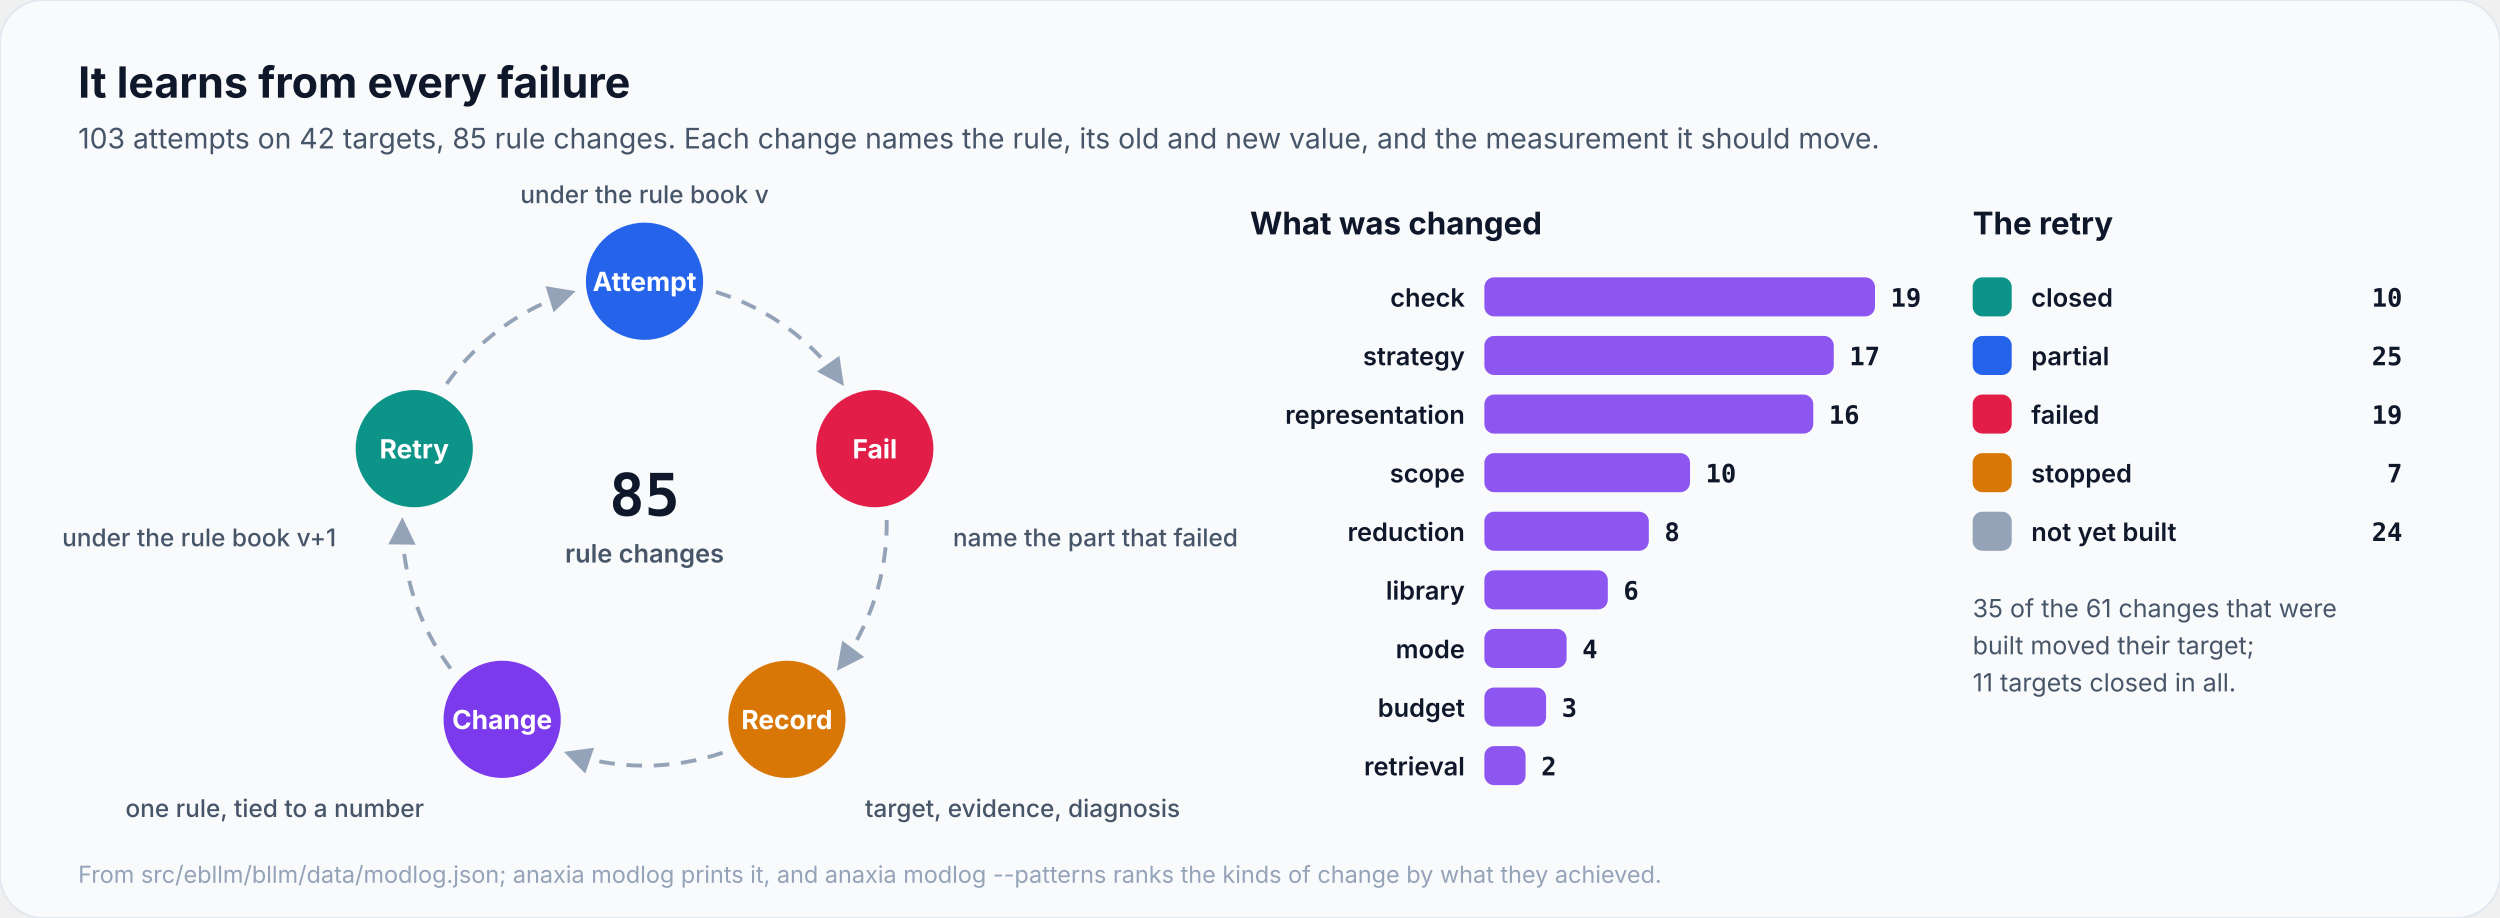
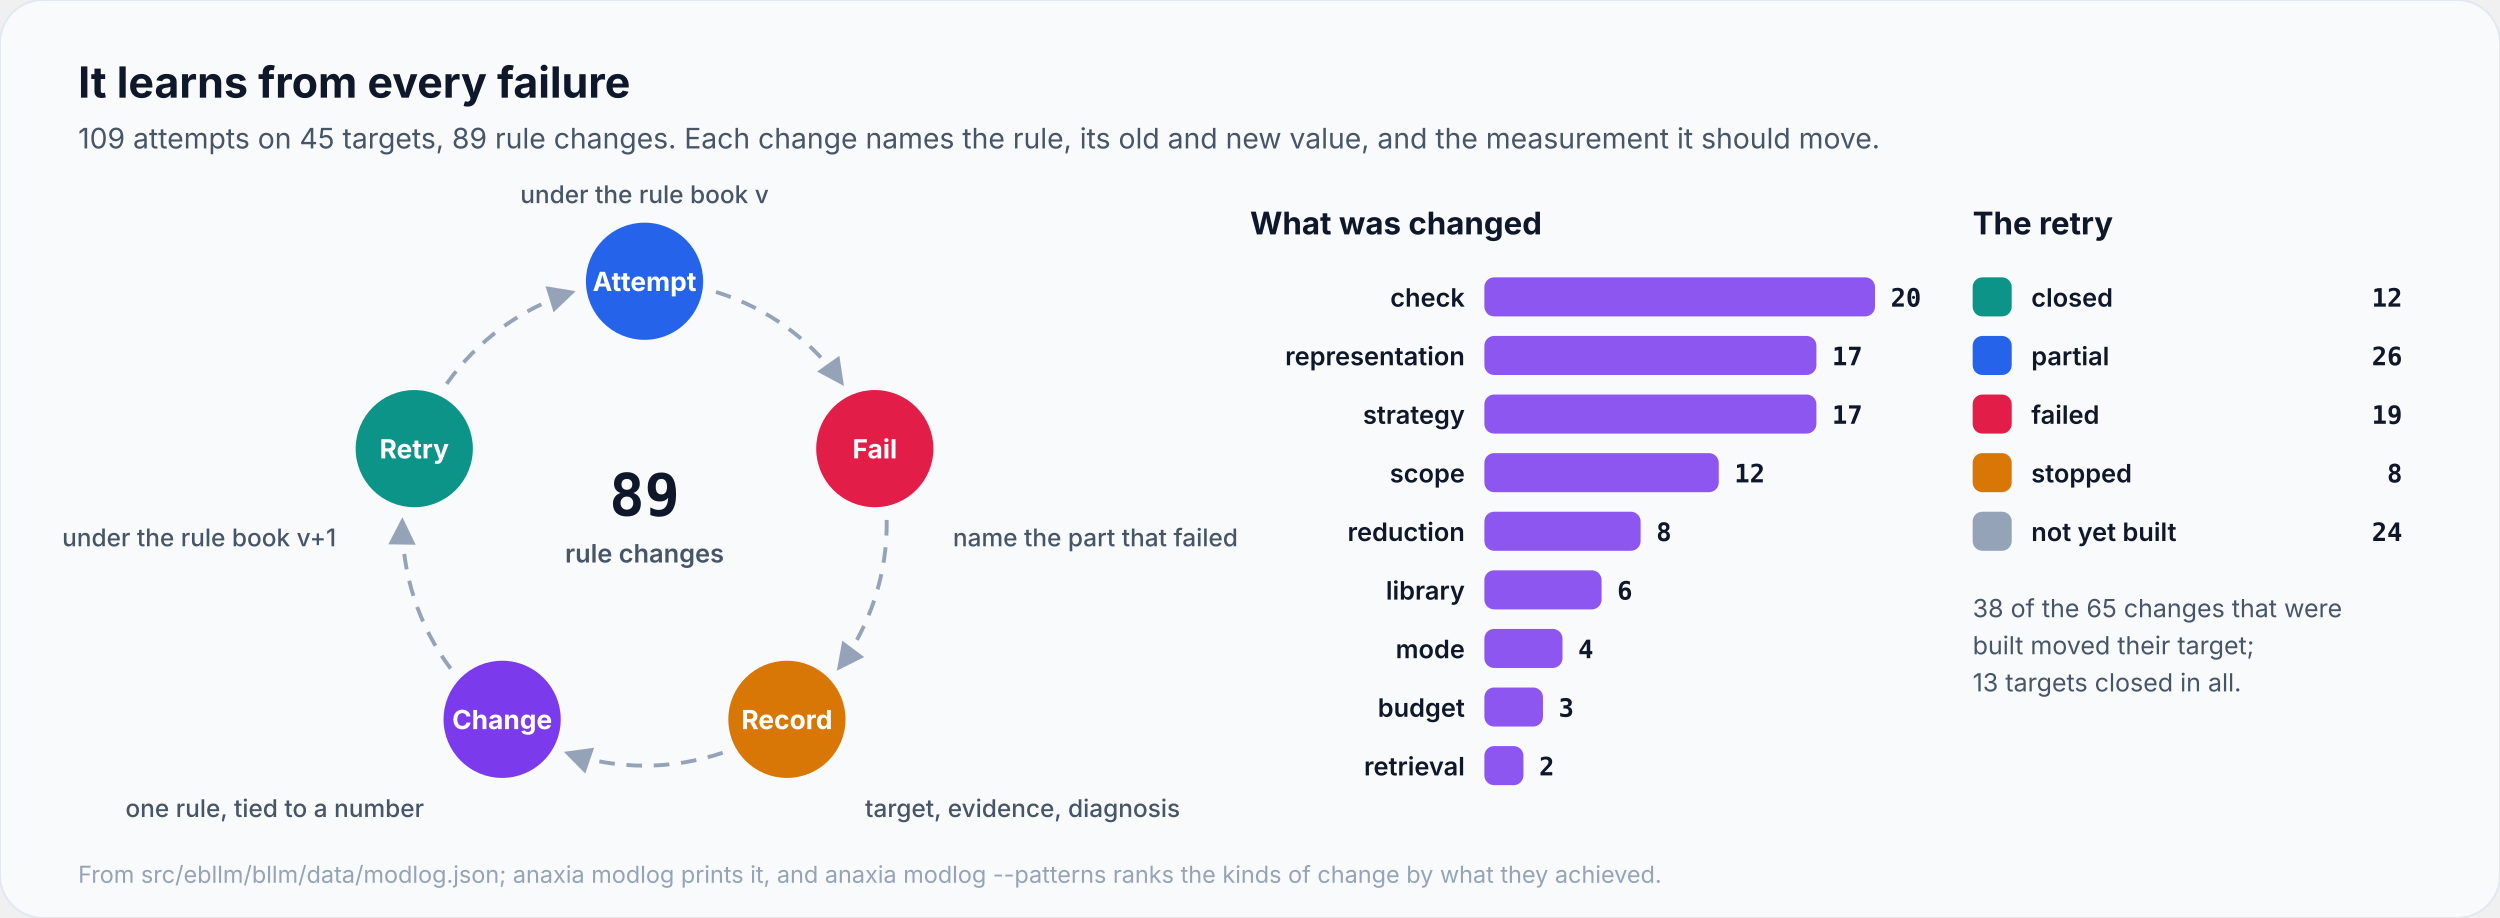
<svg xmlns="http://www.w3.org/2000/svg" viewBox="0 0 1280 470" width="1280" height="470" role="img" aria-label="The learn-from-failure loop of Anaxia and what its changes did">
  <style>@keyframes flow{to{stroke-dashoffset:-28}}@keyframes pulse{0%,100%{transform:scale(1)}50%{transform:scale(1.12)}}@keyframes rise{from{transform:scaleX(0)}to{transform:scaleX(1)}}[marker-end]{stroke-dasharray:8 6;animation:flow 1.4s linear infinite}.pulse{transform-box:fill-box;transform-origin:center;animation:pulse 2.4s ease-in-out infinite}.rise{transform-box:fill-box;transform-origin:left;animation:rise 1.8s cubic-bezier(.2,.8,.2,1) both}@keyframes draw{from{stroke-dashoffset:1}to{stroke-dashoffset:0}}.draw{stroke-dasharray:1;stroke-dashoffset:1;animation:draw 1.1s cubic-bezier(.4,0,.2,1) forwards}@keyframes orbit{to{transform:rotate(360deg)}}.orbit{transform-box:fill-box;transform-origin:center;animation:orbit 12s linear infinite}@keyframes grow{from{transform:scaleY(0)}to{transform:scaleY(1)}}.grow{transform-box:fill-box;transform-origin:bottom;animation:grow 1.6s cubic-bezier(.2,.8,.2,1) both}@keyframes fade{from{opacity:0;transform:translateY(10px)}to{opacity:1;transform:none}}.fade{animation:fade .9s cubic-bezier(.2,.8,.2,1) both}@keyframes ping{0%{opacity:.7;transform:scale(1)}100%{opacity:0;transform:scale(2.6)}}.ping{transform-box:fill-box;transform-origin:center;animation:ping 2.2s cubic-bezier(0,0,.2,1) infinite}@keyframes sweep{0%,55%{transform:translateX(-100%)}100%{transform:translateX(100%)}}.sweep{transform-box:fill-box;animation:sweep 7s ease-in-out infinite}@keyframes march{to{stroke-dashoffset:-24}}.march{stroke-dasharray:3 9;animation:march 2s linear infinite}</style>
  <style>@media (prefers-reduced-motion:reduce){*{animation:none!important}.draw{stroke-dashoffset:0!important}.ping,.sweep{display:none}}</style>
  <defs>
    <marker id="ar" viewBox="0 0 10 10" refX="9" refY="5" markerWidth="7" markerHeight="7" orient="auto-start-reverse">
      <path d="M0,0 L10,5 L0,10 z" fill="#94a3b8" />
    </marker>
  </defs>
  <rect width="1280" height="470" rx="22" fill="#f8fafc" stroke="#e2e8f0" />
  <text x="40.0" y="50.0" font-family="Inter, 'Segoe UI', Roboto, Helvetica, Arial, sans-serif" font-size="22" font-weight="700" fill="#0f172a" text-anchor="start">It learns from every failure</text>
-   <text x="40.0" y="76.0" font-family="Inter, 'Segoe UI', Roboto, Helvetica, Arial, sans-serif" font-size="14.5" font-weight="400" fill="#475569" text-anchor="start">103 attempts on 42 targets, 85 rule changes. Each change names the rule, its old and new value, and the measurement it should move.</text>
+   <text x="40.0" y="76.0" font-family="Inter, 'Segoe UI', Roboto, Helvetica, Arial, sans-serif" font-size="14.5" font-weight="400" fill="#475569" text-anchor="start">109 attempts on 45 targets, 89 rule changes. Each change names the rule, its old and new value, and the measurement it should move.</text>
  <path d="M366.6,149.5 A124,124 0 0 1 431.3,196.5" fill="none" stroke="#94a3b8" stroke-width="2" marker-end="url(#ar)" />
  <path d="M454.0,266.2 A124,124 0 0 1 429.3,342.3" fill="none" stroke="#94a3b8" stroke-width="2" marker-end="url(#ar)" />
  <path d="M370.0,385.4 A124,124 0 0 1 290.0,385.4" fill="none" stroke="#94a3b8" stroke-width="2" marker-end="url(#ar)" />
  <path d="M230.7,342.3 A124,124 0 0 1 206.0,266.2" fill="none" stroke="#94a3b8" stroke-width="2" marker-end="url(#ar)" />
  <path d="M228.7,196.5 A124,124 0 0 1 293.4,149.5" fill="none" stroke="#94a3b8" stroke-width="2" marker-end="url(#ar)" />
  <circle class="pulse" cx="330.0" cy="144.0" r="30" fill="#2563eb" style="animation-delay:0.00s" />
  <text x="330.0" y="149.0" font-family="Inter, 'Segoe UI', Roboto, Helvetica, Arial, sans-serif" font-size="13.5" font-weight="700" fill="#ffffff" text-anchor="middle">Attempt</text>
  <text x="330.0" y="104.0" font-family="Inter, 'Segoe UI', Roboto, Helvetica, Arial, sans-serif" font-size="12.5" font-weight="500" fill="#475569" text-anchor="middle">under the rule book v</text>
  <circle class="pulse" cx="447.9" cy="229.7" r="30" fill="#e11d48" style="animation-delay:0.48s" />
  <text x="447.9" y="234.7" font-family="Inter, 'Segoe UI', Roboto, Helvetica, Arial, sans-serif" font-size="13.5" font-weight="700" fill="#ffffff" text-anchor="middle">Fail</text>
  <text x="487.9" y="279.7" font-family="Inter, 'Segoe UI', Roboto, Helvetica, Arial, sans-serif" font-size="12.5" font-weight="500" fill="#475569" text-anchor="start">name the part that failed</text>
  <circle class="pulse" cx="402.9" cy="368.3" r="30" fill="#d97706" style="animation-delay:0.96s" />
  <text x="402.9" y="373.3" font-family="Inter, 'Segoe UI', Roboto, Helvetica, Arial, sans-serif" font-size="13.5" font-weight="700" fill="#ffffff" text-anchor="middle">Record</text>
  <text x="442.9" y="418.3" font-family="Inter, 'Segoe UI', Roboto, Helvetica, Arial, sans-serif" font-size="12.5" font-weight="500" fill="#475569" text-anchor="start">target, evidence, diagnosis</text>
  <circle class="pulse" cx="257.1" cy="368.3" r="30" fill="#7c3aed" style="animation-delay:1.44s" />
  <text x="257.1" y="373.3" font-family="Inter, 'Segoe UI', Roboto, Helvetica, Arial, sans-serif" font-size="13.5" font-weight="700" fill="#ffffff" text-anchor="middle">Change</text>
  <text x="217.1" y="418.3" font-family="Inter, 'Segoe UI', Roboto, Helvetica, Arial, sans-serif" font-size="12.5" font-weight="500" fill="#475569" text-anchor="end">one rule, tied to a number</text>
  <circle class="pulse" cx="212.1" cy="229.7" r="30" fill="#0d9488" style="animation-delay:1.92s" />
  <text x="212.1" y="234.7" font-family="Inter, 'Segoe UI', Roboto, Helvetica, Arial, sans-serif" font-size="13.5" font-weight="700" fill="#ffffff" text-anchor="middle">Retry</text>
  <text x="172.1" y="279.7" font-family="Inter, 'Segoe UI', Roboto, Helvetica, Arial, sans-serif" font-size="12.5" font-weight="500" fill="#475569" text-anchor="end">under the rule book v+1</text>
-   <text x="330.0" y="264.0" font-family="'JetBrains Mono', 'SFMono-Regular', Menlo, Consolas, monospace" font-size="30" font-weight="700" fill="#0f172a" text-anchor="middle">85</text>
+   <text x="330.0" y="264.0" font-family="'JetBrains Mono', 'SFMono-Regular', Menlo, Consolas, monospace" font-size="30" font-weight="700" fill="#0f172a" text-anchor="middle">89</text>
  <text x="330.0" y="288.0" font-family="Inter, 'Segoe UI', Roboto, Helvetica, Arial, sans-serif" font-size="13" font-weight="600" fill="#475569" text-anchor="middle">rule changes</text>
  <text x="640.0" y="120.0" font-family="Inter, 'Segoe UI', Roboto, Helvetica, Arial, sans-serif" font-size="16" font-weight="700" fill="#0f172a" text-anchor="start">What was changed</text>
  <text x="750.0" y="157.0" font-family="Inter, 'Segoe UI', Roboto, Helvetica, Arial, sans-serif" font-size="13" font-weight="600" fill="#0f172a" text-anchor="end">check</text>
  <rect class="rise" x="760" y="142" width="200.0" height="20" rx="5" fill="#7c3aed" fill-opacity="0.85" style="animation-delay:0.00s" />
-   <text x="968.0" y="157.0" font-family="'JetBrains Mono', 'SFMono-Regular', Menlo, Consolas, monospace" font-size="13" font-weight="700" fill="#0f172a" text-anchor="start">19</text>
-   <text x="750.0" y="187.0" font-family="Inter, 'Segoe UI', Roboto, Helvetica, Arial, sans-serif" font-size="13" font-weight="600" fill="#0f172a" text-anchor="end">strategy</text>
-   <rect class="rise" x="760" y="172" width="178.9" height="20" rx="5" fill="#7c3aed" fill-opacity="0.85" style="animation-delay:0.12s" />
-   <text x="946.9" y="187.0" font-family="'JetBrains Mono', 'SFMono-Regular', Menlo, Consolas, monospace" font-size="13" font-weight="700" fill="#0f172a" text-anchor="start">17</text>
-   <text x="750.0" y="217.0" font-family="Inter, 'Segoe UI', Roboto, Helvetica, Arial, sans-serif" font-size="13" font-weight="600" fill="#0f172a" text-anchor="end">representation</text>
-   <rect class="rise" x="760" y="202" width="168.4" height="20" rx="5" fill="#7c3aed" fill-opacity="0.85" style="animation-delay:0.24s" />
-   <text x="936.4" y="217.0" font-family="'JetBrains Mono', 'SFMono-Regular', Menlo, Consolas, monospace" font-size="13" font-weight="700" fill="#0f172a" text-anchor="start">16</text>
+   <text x="968.0" y="157.0" font-family="'JetBrains Mono', 'SFMono-Regular', Menlo, Consolas, monospace" font-size="13" font-weight="700" fill="#0f172a" text-anchor="start">20</text>
+   <text x="750.0" y="187.0" font-family="Inter, 'Segoe UI', Roboto, Helvetica, Arial, sans-serif" font-size="13" font-weight="600" fill="#0f172a" text-anchor="end">representation</text>
+   <rect class="rise" x="760" y="172" width="170.0" height="20" rx="5" fill="#7c3aed" fill-opacity="0.85" style="animation-delay:0.12s" />
+   <text x="938.0" y="187.0" font-family="'JetBrains Mono', 'SFMono-Regular', Menlo, Consolas, monospace" font-size="13" font-weight="700" fill="#0f172a" text-anchor="start">17</text>
+   <text x="750.0" y="217.0" font-family="Inter, 'Segoe UI', Roboto, Helvetica, Arial, sans-serif" font-size="13" font-weight="600" fill="#0f172a" text-anchor="end">strategy</text>
+   <rect class="rise" x="760" y="202" width="170.0" height="20" rx="5" fill="#7c3aed" fill-opacity="0.85" style="animation-delay:0.24s" />
+   <text x="938.0" y="217.0" font-family="'JetBrains Mono', 'SFMono-Regular', Menlo, Consolas, monospace" font-size="13" font-weight="700" fill="#0f172a" text-anchor="start">17</text>
  <text x="750.0" y="247.0" font-family="Inter, 'Segoe UI', Roboto, Helvetica, Arial, sans-serif" font-size="13" font-weight="600" fill="#0f172a" text-anchor="end">scope</text>
-   <rect class="rise" x="760" y="232" width="105.3" height="20" rx="5" fill="#7c3aed" fill-opacity="0.85" style="animation-delay:0.36s" />
-   <text x="873.3" y="247.0" font-family="'JetBrains Mono', 'SFMono-Regular', Menlo, Consolas, monospace" font-size="13" font-weight="700" fill="#0f172a" text-anchor="start">10</text>
+   <rect class="rise" x="760" y="232" width="120.0" height="20" rx="5" fill="#7c3aed" fill-opacity="0.85" style="animation-delay:0.36s" />
+   <text x="888.0" y="247.0" font-family="'JetBrains Mono', 'SFMono-Regular', Menlo, Consolas, monospace" font-size="13" font-weight="700" fill="#0f172a" text-anchor="start">12</text>
  <text x="750.0" y="277.0" font-family="Inter, 'Segoe UI', Roboto, Helvetica, Arial, sans-serif" font-size="13" font-weight="600" fill="#0f172a" text-anchor="end">reduction</text>
-   <rect class="rise" x="760" y="262" width="84.2" height="20" rx="5" fill="#7c3aed" fill-opacity="0.85" style="animation-delay:0.48s" />
-   <text x="852.2" y="277.0" font-family="'JetBrains Mono', 'SFMono-Regular', Menlo, Consolas, monospace" font-size="13" font-weight="700" fill="#0f172a" text-anchor="start">8</text>
+   <rect class="rise" x="760" y="262" width="80.0" height="20" rx="5" fill="#7c3aed" fill-opacity="0.85" style="animation-delay:0.48s" />
+   <text x="848.0" y="277.0" font-family="'JetBrains Mono', 'SFMono-Regular', Menlo, Consolas, monospace" font-size="13" font-weight="700" fill="#0f172a" text-anchor="start">8</text>
  <text x="750.0" y="307.0" font-family="Inter, 'Segoe UI', Roboto, Helvetica, Arial, sans-serif" font-size="13" font-weight="600" fill="#0f172a" text-anchor="end">library</text>
-   <rect class="rise" x="760" y="292" width="63.2" height="20" rx="5" fill="#7c3aed" fill-opacity="0.85" style="animation-delay:0.60s" />
-   <text x="831.2" y="307.0" font-family="'JetBrains Mono', 'SFMono-Regular', Menlo, Consolas, monospace" font-size="13" font-weight="700" fill="#0f172a" text-anchor="start">6</text>
+   <rect class="rise" x="760" y="292" width="60.0" height="20" rx="5" fill="#7c3aed" fill-opacity="0.85" style="animation-delay:0.60s" />
+   <text x="828.0" y="307.0" font-family="'JetBrains Mono', 'SFMono-Regular', Menlo, Consolas, monospace" font-size="13" font-weight="700" fill="#0f172a" text-anchor="start">6</text>
  <text x="750.0" y="337.0" font-family="Inter, 'Segoe UI', Roboto, Helvetica, Arial, sans-serif" font-size="13" font-weight="600" fill="#0f172a" text-anchor="end">mode</text>
-   <rect class="rise" x="760" y="322" width="42.1" height="20" rx="5" fill="#7c3aed" fill-opacity="0.85" style="animation-delay:0.72s" />
-   <text x="810.1" y="337.0" font-family="'JetBrains Mono', 'SFMono-Regular', Menlo, Consolas, monospace" font-size="13" font-weight="700" fill="#0f172a" text-anchor="start">4</text>
+   <rect class="rise" x="760" y="322" width="40.0" height="20" rx="5" fill="#7c3aed" fill-opacity="0.85" style="animation-delay:0.72s" />
+   <text x="808.0" y="337.0" font-family="'JetBrains Mono', 'SFMono-Regular', Menlo, Consolas, monospace" font-size="13" font-weight="700" fill="#0f172a" text-anchor="start">4</text>
  <text x="750.0" y="367.0" font-family="Inter, 'Segoe UI', Roboto, Helvetica, Arial, sans-serif" font-size="13" font-weight="600" fill="#0f172a" text-anchor="end">budget</text>
-   <rect class="rise" x="760" y="352" width="31.6" height="20" rx="5" fill="#7c3aed" fill-opacity="0.85" style="animation-delay:0.84s" />
-   <text x="799.6" y="367.0" font-family="'JetBrains Mono', 'SFMono-Regular', Menlo, Consolas, monospace" font-size="13" font-weight="700" fill="#0f172a" text-anchor="start">3</text>
+   <rect class="rise" x="760" y="352" width="30.0" height="20" rx="5" fill="#7c3aed" fill-opacity="0.85" style="animation-delay:0.84s" />
+   <text x="798.0" y="367.0" font-family="'JetBrains Mono', 'SFMono-Regular', Menlo, Consolas, monospace" font-size="13" font-weight="700" fill="#0f172a" text-anchor="start">3</text>
  <text x="750.0" y="397.0" font-family="Inter, 'Segoe UI', Roboto, Helvetica, Arial, sans-serif" font-size="13" font-weight="600" fill="#0f172a" text-anchor="end">retrieval</text>
-   <rect class="rise" x="760" y="382" width="21.1" height="20" rx="5" fill="#7c3aed" fill-opacity="0.85" style="animation-delay:0.96s" />
-   <text x="789.1" y="397.0" font-family="'JetBrains Mono', 'SFMono-Regular', Menlo, Consolas, monospace" font-size="13" font-weight="700" fill="#0f172a" text-anchor="start">2</text>
+   <rect class="rise" x="760" y="382" width="20.0" height="20" rx="5" fill="#7c3aed" fill-opacity="0.85" style="animation-delay:0.96s" />
+   <text x="788.0" y="397.0" font-family="'JetBrains Mono', 'SFMono-Regular', Menlo, Consolas, monospace" font-size="13" font-weight="700" fill="#0f172a" text-anchor="start">2</text>
  <text x="1010.0" y="120.0" font-family="Inter, 'Segoe UI', Roboto, Helvetica, Arial, sans-serif" font-size="16" font-weight="700" fill="#0f172a" text-anchor="start">The retry</text>
  <rect x="1010" y="142" width="20" height="20" rx="5" fill="#0d9488" />
  <text x="1040.0" y="157.0" font-family="Inter, 'Segoe UI', Roboto, Helvetica, Arial, sans-serif" font-size="13" font-weight="600" fill="#0f172a" text-anchor="start">closed</text>
-   <text x="1230.0" y="157.0" font-family="'JetBrains Mono', 'SFMono-Regular', Menlo, Consolas, monospace" font-size="13" font-weight="700" fill="#0f172a" text-anchor="end">10</text>
+   <text x="1230.0" y="157.0" font-family="'JetBrains Mono', 'SFMono-Regular', Menlo, Consolas, monospace" font-size="13" font-weight="700" fill="#0f172a" text-anchor="end">12</text>
  <rect x="1010" y="172" width="20" height="20" rx="5" fill="#2563eb" />
  <text x="1040.0" y="187.0" font-family="Inter, 'Segoe UI', Roboto, Helvetica, Arial, sans-serif" font-size="13" font-weight="600" fill="#0f172a" text-anchor="start">partial</text>
-   <text x="1230.0" y="187.0" font-family="'JetBrains Mono', 'SFMono-Regular', Menlo, Consolas, monospace" font-size="13" font-weight="700" fill="#0f172a" text-anchor="end">25</text>
+   <text x="1230.0" y="187.0" font-family="'JetBrains Mono', 'SFMono-Regular', Menlo, Consolas, monospace" font-size="13" font-weight="700" fill="#0f172a" text-anchor="end">26</text>
  <rect x="1010" y="202" width="20" height="20" rx="5" fill="#e11d48" />
  <text x="1040.0" y="217.0" font-family="Inter, 'Segoe UI', Roboto, Helvetica, Arial, sans-serif" font-size="13" font-weight="600" fill="#0f172a" text-anchor="start">failed</text>
  <text x="1230.0" y="217.0" font-family="'JetBrains Mono', 'SFMono-Regular', Menlo, Consolas, monospace" font-size="13" font-weight="700" fill="#0f172a" text-anchor="end">19</text>
  <rect x="1010" y="232" width="20" height="20" rx="5" fill="#d97706" />
  <text x="1040.0" y="247.0" font-family="Inter, 'Segoe UI', Roboto, Helvetica, Arial, sans-serif" font-size="13" font-weight="600" fill="#0f172a" text-anchor="start">stopped</text>
-   <text x="1230.0" y="247.0" font-family="'JetBrains Mono', 'SFMono-Regular', Menlo, Consolas, monospace" font-size="13" font-weight="700" fill="#0f172a" text-anchor="end">7</text>
+   <text x="1230.0" y="247.0" font-family="'JetBrains Mono', 'SFMono-Regular', Menlo, Consolas, monospace" font-size="13" font-weight="700" fill="#0f172a" text-anchor="end">8</text>
  <rect x="1010" y="262" width="20" height="20" rx="5" fill="#94a3b8" />
  <text x="1040.0" y="277.0" font-family="Inter, 'Segoe UI', Roboto, Helvetica, Arial, sans-serif" font-size="13" font-weight="600" fill="#0f172a" text-anchor="start">not yet built</text>
  <text x="1230.0" y="277.0" font-family="'JetBrains Mono', 'SFMono-Regular', Menlo, Consolas, monospace" font-size="13" font-weight="700" fill="#0f172a" text-anchor="end">24</text>
-   <text x="1010.0" y="316.0" font-family="Inter, 'Segoe UI', Roboto, Helvetica, Arial, sans-serif" font-size="12.8" font-weight="400" fill="#475569" text-anchor="start">35 of the 61 changes that were</text>
+   <text x="1010.0" y="316.0" font-family="Inter, 'Segoe UI', Roboto, Helvetica, Arial, sans-serif" font-size="12.8" font-weight="400" fill="#475569" text-anchor="start">38 of the 65 changes that were</text>
  <text x="1010.0" y="335.0" font-family="Inter, 'Segoe UI', Roboto, Helvetica, Arial, sans-serif" font-size="12.8" font-weight="400" fill="#475569" text-anchor="start">built moved their target;</text>
-   <text x="1010.0" y="354.0" font-family="Inter, 'Segoe UI', Roboto, Helvetica, Arial, sans-serif" font-size="12.8" font-weight="400" fill="#475569" text-anchor="start">11 targets closed in all.</text>
+   <text x="1010.0" y="354.0" font-family="Inter, 'Segoe UI', Roboto, Helvetica, Arial, sans-serif" font-size="12.8" font-weight="400" fill="#475569" text-anchor="start">13 targets closed in all.</text>
  <text x="40.0" y="452.0" font-family="Inter, 'Segoe UI', Roboto, Helvetica, Arial, sans-serif" font-size="12" font-weight="400" fill="#94a3b8" text-anchor="start">From src/ebllm/bllm/data/modlog.json; anaxia modlog prints it, and anaxia modlog --patterns ranks the kinds of change by what they achieved.</text>
</svg>
